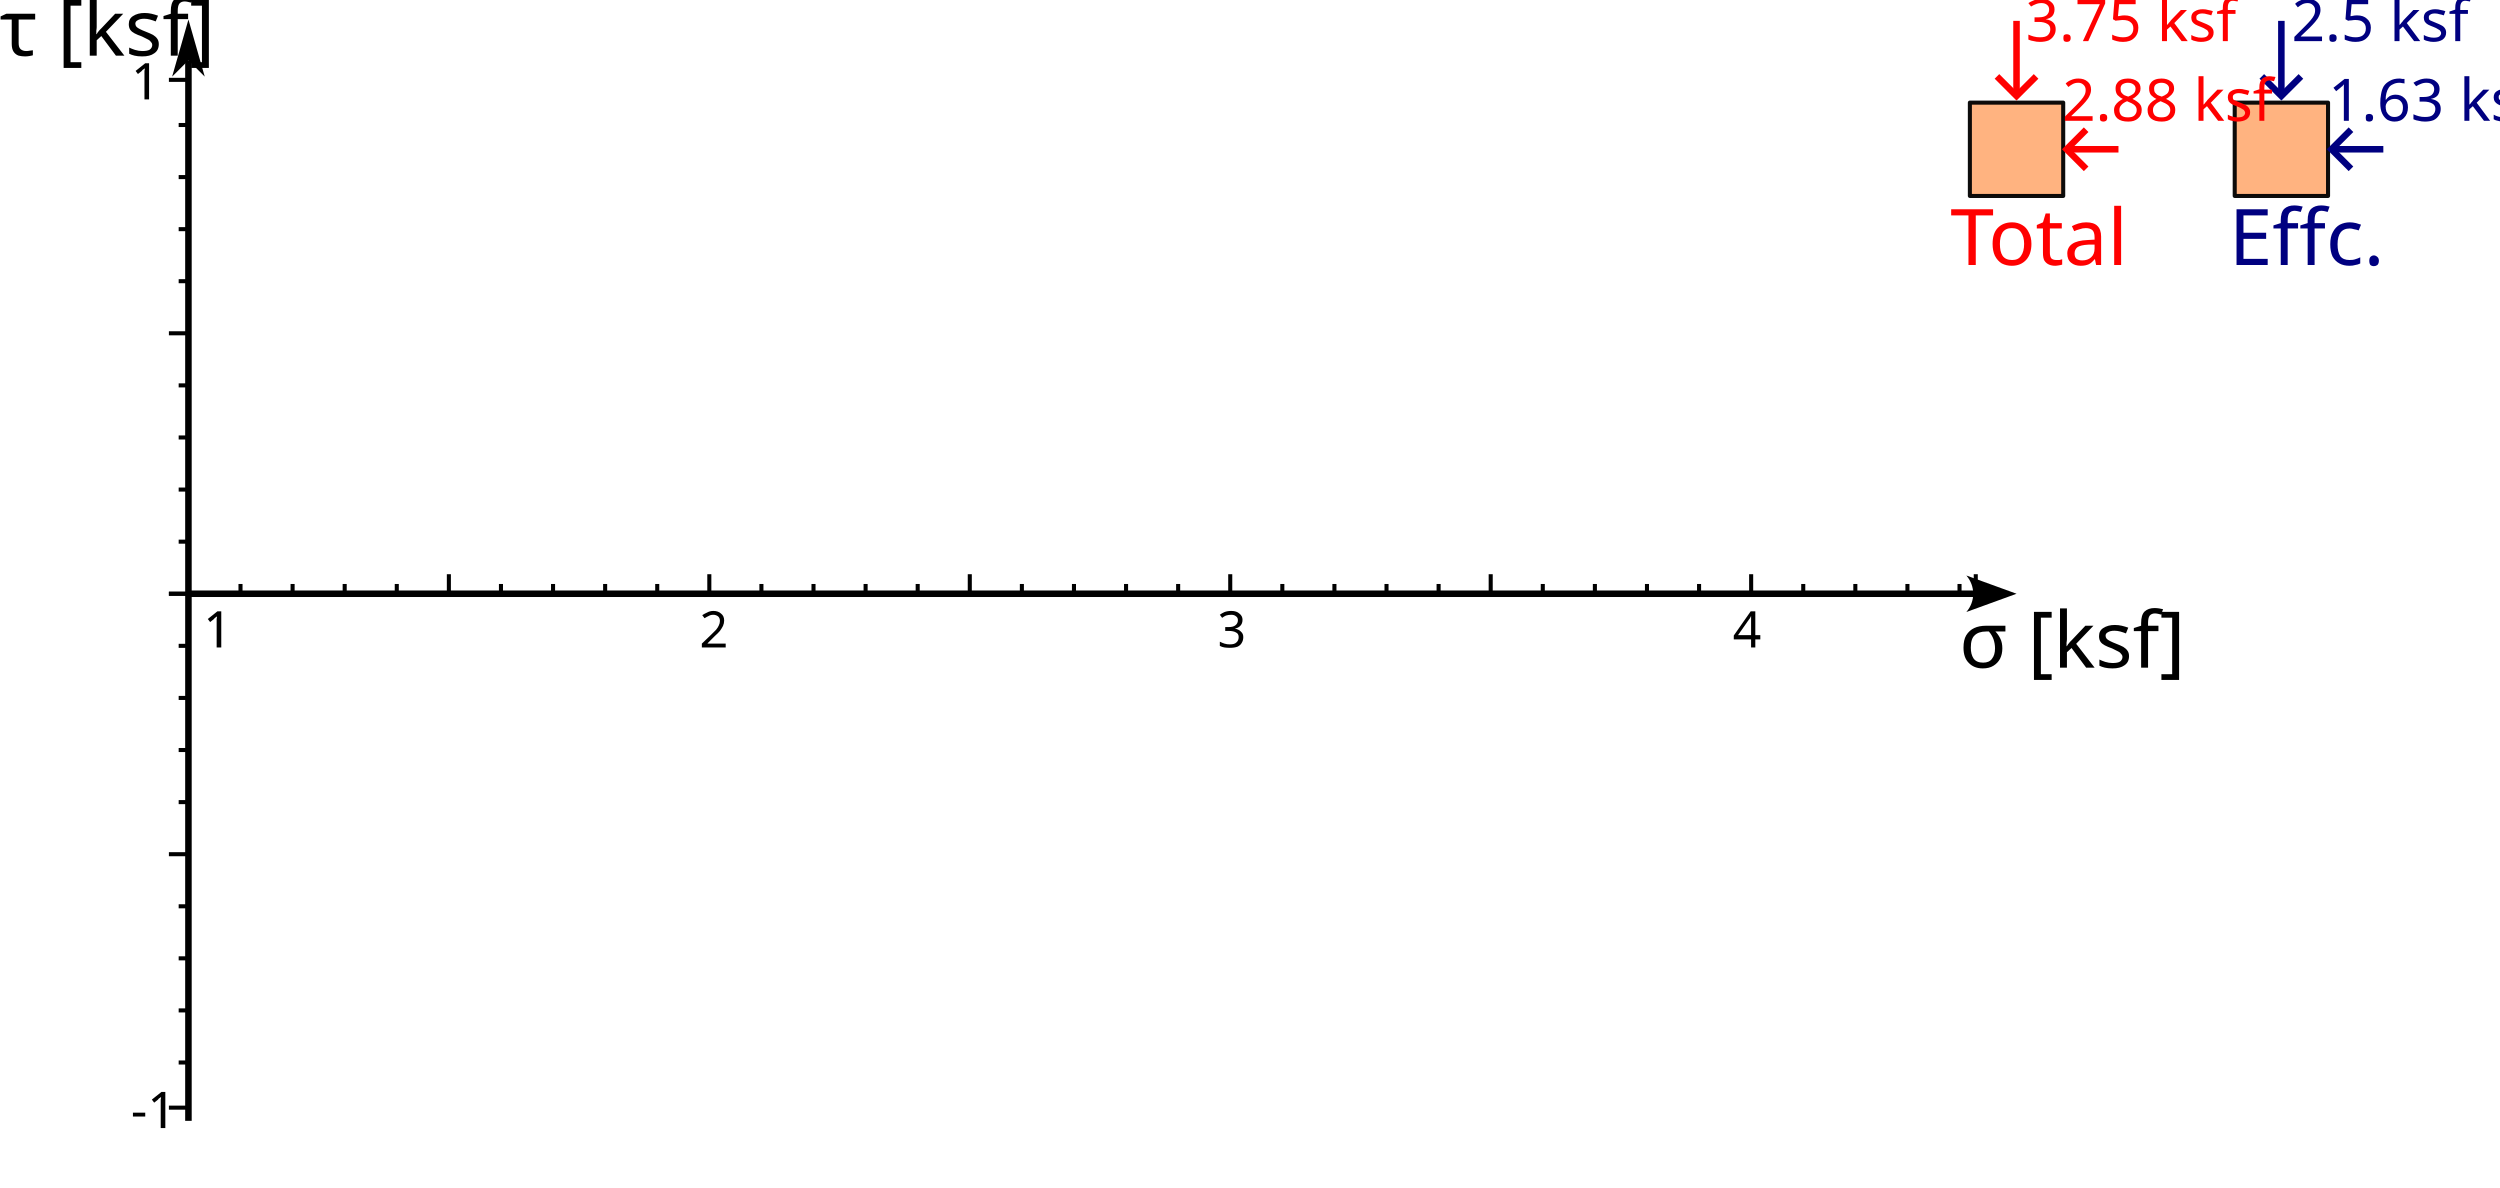
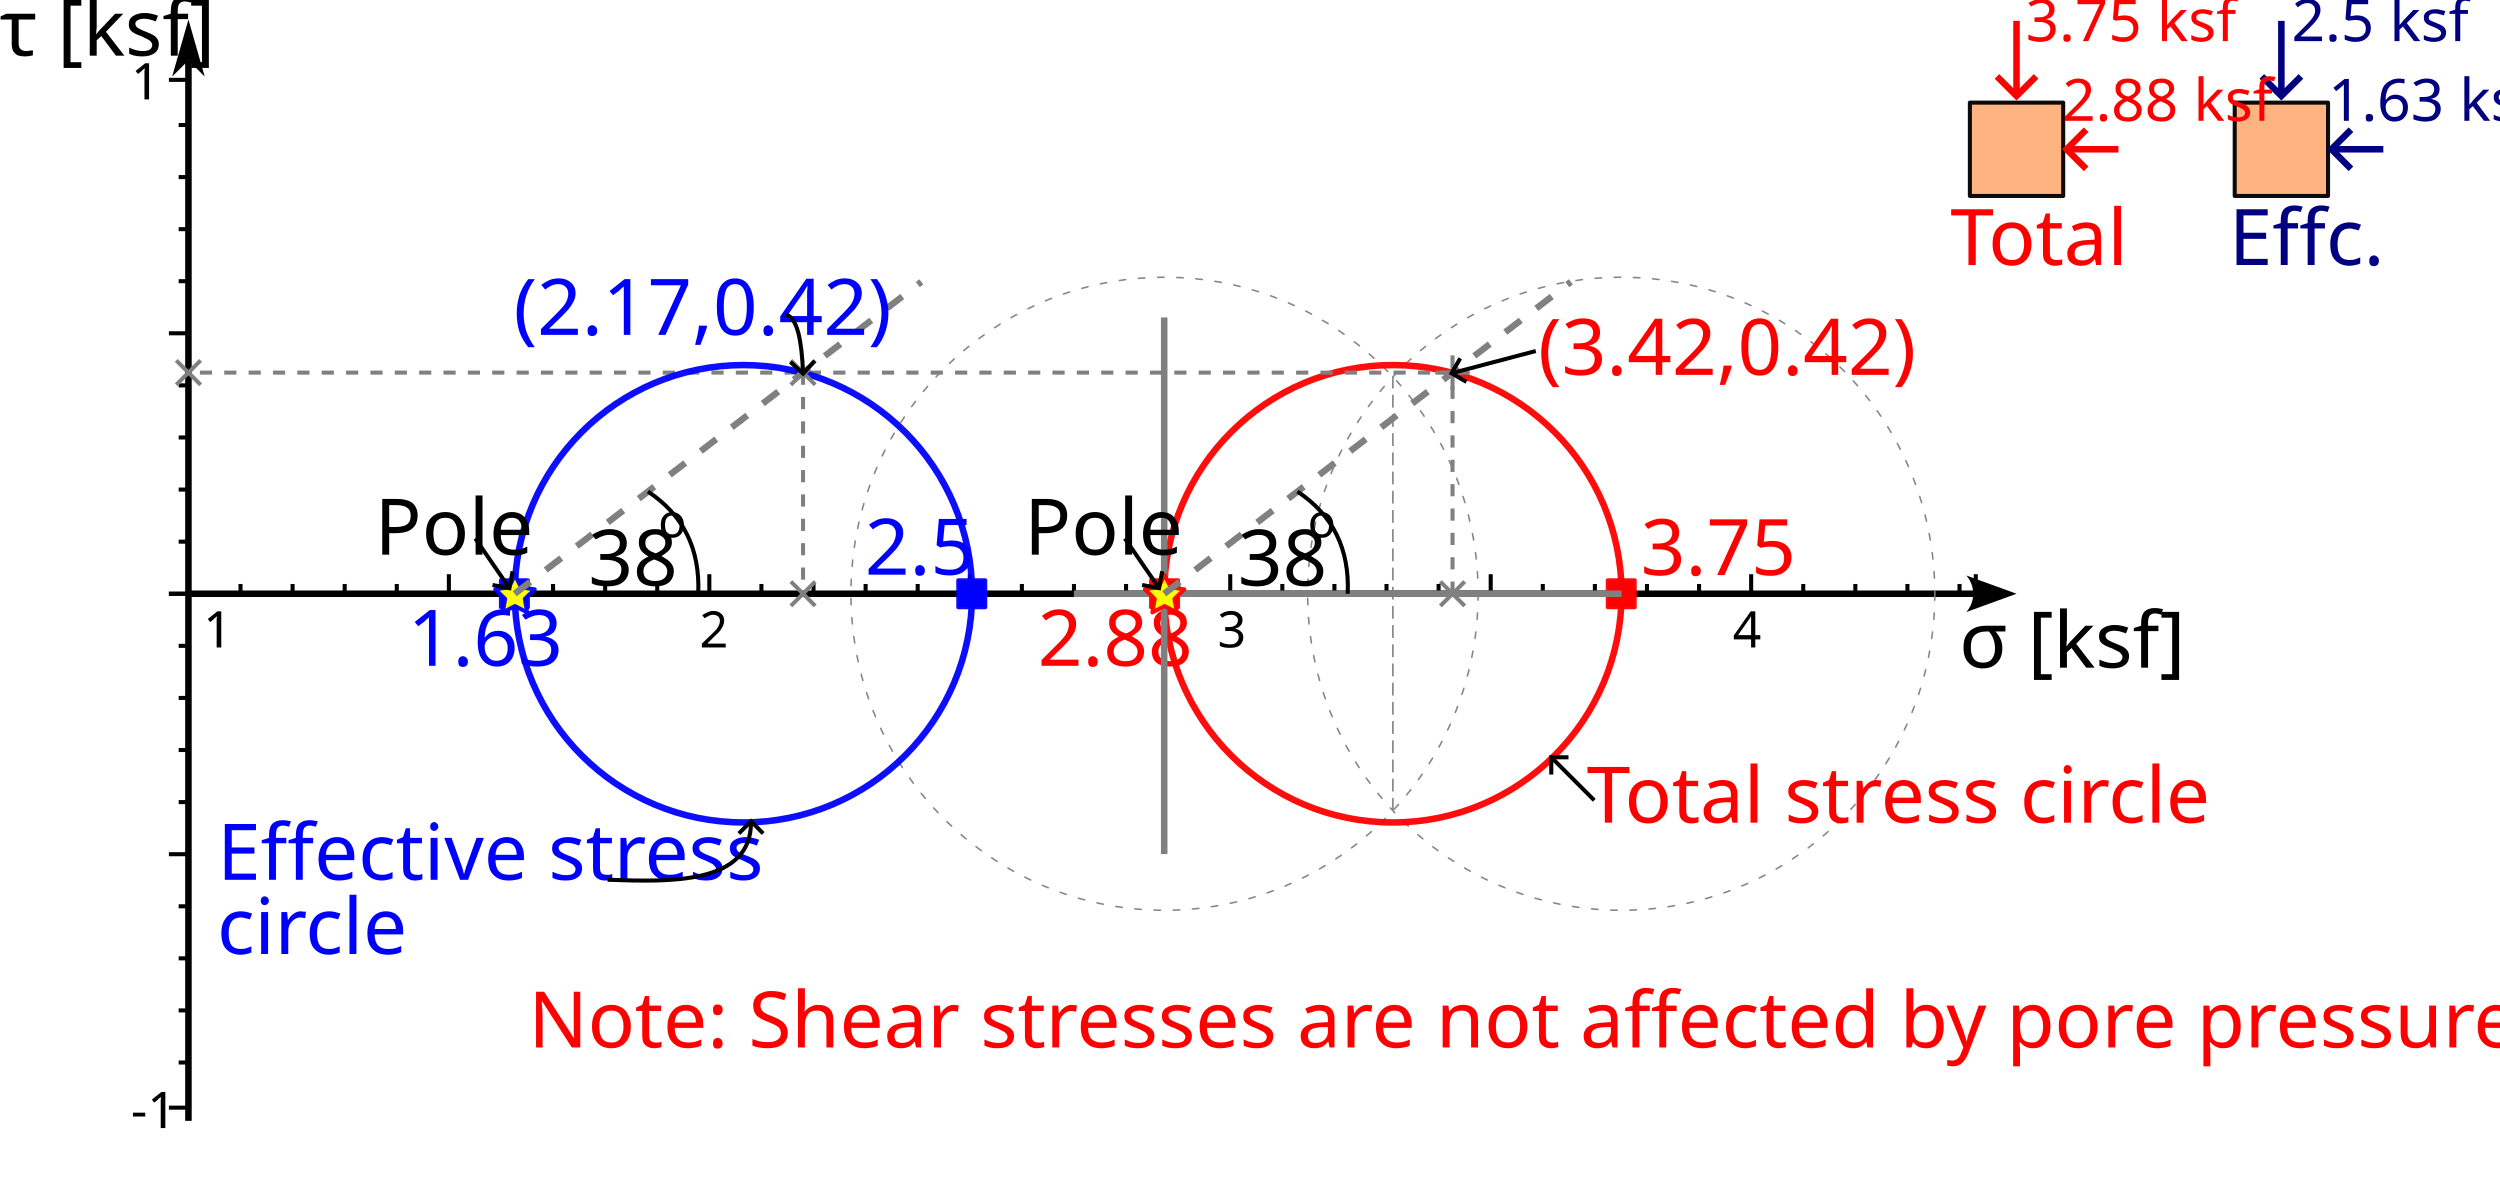
<svg xmlns="http://www.w3.org/2000/svg" width="4in" height="1.9in" viewBox="0 0 101.6 48.26" version="1.1" id="svg1">
  <defs id="defs1">
    <marker style="overflow:visible" id="X" refX="0" refY="0" orient="auto" markerWidth="1" markerHeight="1" viewBox="0 0 1 1" preserveAspectRatio="xMidYMid">
      <path style="fill:none;stroke:context-stroke;stroke-width:1" d="M -3,3 3,-3 M 3,3 -3,-3" id="path34" />
    </marker>
    <marker style="overflow:visible" id="ConcaveTriangle" refX="0" refY="0" orient="auto-start-reverse" markerWidth="1" markerHeight="1" viewBox="0 0 1 1" preserveAspectRatio="xMidYMid">
      <path transform="scale(0.7)" d="M -2,-4 9,0 -2,4 c 2,-2.33 2,-5.66 0,-8 z" style="fill:context-stroke;fill-rule:evenodd;stroke:none" id="path7" />
    </marker>
    <marker style="overflow:visible" id="DartArrow" refX="0" refY="0" orient="auto-start-reverse" markerWidth="1" markerHeight="1" viewBox="0 0 1 1" preserveAspectRatio="xMidYMid">
      <path style="fill:context-stroke;fill-rule:evenodd;stroke:none" d="M 0,0 5,-5 -12.5,0 5,5 Z" transform="scale(-0.5)" id="path6" />
    </marker>
    <marker style="overflow:visible" id="ArrowWide" refX="0" refY="0" orient="auto-start-reverse" markerWidth="1" markerHeight="1" viewBox="0 0 1 1" preserveAspectRatio="xMidYMid">
      <path style="fill:none;stroke:context-stroke;stroke-width:1;stroke-linecap:butt" d="M 3,-3 0,0 3,3" transform="rotate(180,0.125,0)" id="path1" />
    </marker>
  </defs>
  <g id="layer1">
    <g class="fragment" id="g1">
      <g id="g26" transform="translate(28.49457,-4.81591)">
        <g id="g25">
          <rect style="fill:#ffb380;stroke:#000000;stroke-width:0.165;stroke-linecap:round;stroke-linejoin:round;stroke-miterlimit:4.1;stroke-dasharray:none;stroke-opacity:0.949;paint-order:markers fill stroke" id="rect23" width="3.793" height="3.793" x="51.561" y="8.986" />
          <path style="fill:none;stroke:#ff0000;stroke-width:0.265px;stroke-linecap:butt;stroke-linejoin:miter;stroke-opacity:1;marker-end:url(#ArrowWide)" d="M 53.457,5.664 V 8.65" id="path24" />
          <path style="fill:none;stroke:#ff0000;stroke-width:0.265px;stroke-linecap:butt;stroke-linejoin:miter;stroke-opacity:1;marker-end:url(#ArrowWide)" d="M 57.6,10.882 H 55.557" id="path25" />
        </g>
        <text xml:space="preserve" style="font-size:3.175px;line-height:0.95;font-family:'Gunny Rewritten';-inkscape-font-specification:'Gunny Rewritten';font-variant-ligatures:none;fill:#ff0000;stroke-width:0.265" x="50.768" y="15.584" id="text25">
          <tspan id="tspan25" style="fill:#ff0000;stroke-width:0.265" x="50.768" y="15.584">Total</tspan>
        </text>
      </g>
      <g id="g27" transform="translate(28.49457,-4.81591)">
        <g id="g23" transform="translate(1.451241,2.192987)">
          <rect style="fill:#ffb380;stroke:#000000;stroke-width:0.165;stroke-linecap:round;stroke-linejoin:round;stroke-miterlimit:4.1;stroke-dasharray:none;stroke-opacity:0.949;paint-order:markers fill stroke" id="rect22" width="3.793" height="3.793" x="60.873" y="6.793" />
          <path style="fill:none;stroke:#000080;stroke-width:0.265px;stroke-linecap:butt;stroke-linejoin:miter;stroke-opacity:1;marker-end:url(#ArrowWide)" d="M 62.769,3.471 V 6.457" id="path22" />
          <path style="fill:none;stroke:#000080;stroke-width:0.265px;stroke-linecap:butt;stroke-linejoin:miter;stroke-opacity:1;marker-end:url(#ArrowWide)" d="M 66.913,8.689 H 64.869" id="path23" />
        </g>
        <text xml:space="preserve" style="font-size:3.175px;line-height:0.95;font-family:'Gunny Rewritten';-inkscape-font-specification:'Gunny Rewritten';font-variant-ligatures:none;fill:#000080;stroke-width:0.265" x="62.084" y="15.584" id="text26">
          <tspan id="tspan26" style="fill:#000080;stroke-width:0.265" x="62.084" y="15.584">Effc.</tspan>
        </text>
      </g>
      <text xml:space="preserve" style="font-size:2.378px;line-height:0.95;font-family:'Gunny Rewritten';-inkscape-font-specification:'Gunny Rewritten';font-variant-ligatures:none;fill:#ff0000;stroke-width:0.265" x="82.325" y="1.67" id="text27">
        <tspan id="tspan27" style="fill:#ff0000;stroke-width:0.265" x="82.325" y="1.67">3.75 ksf</tspan>
      </text>
      <text xml:space="preserve" style="font-size:2.378px;line-height:0.95;font-family:'Gunny Rewritten';-inkscape-font-specification:'Gunny Rewritten';font-variant-ligatures:none;fill:#ff0000;stroke-width:0.265" x="83.808" y="4.909" id="text28">
        <tspan id="tspan28" style="fill:#ff0000;stroke-width:0.265" x="83.808" y="4.909">2.88 ksf</tspan>
      </text>
      <text xml:space="preserve" style="font-size:2.378px;line-height:0.95;font-family:'Gunny Rewritten';-inkscape-font-specification:'Gunny Rewritten';font-variant-ligatures:none;fill:#000080;stroke-width:0.265" x="93.131" y="1.67" id="text29">
        <tspan id="tspan29" style="fill:#000080;stroke-width:0.265" x="93.131" y="1.67">2.5 ksf</tspan>
      </text>
      <text xml:space="preserve" style="font-size:2.378px;line-height:0.95;font-family:'Gunny Rewritten';-inkscape-font-specification:'Gunny Rewritten';font-variant-ligatures:none;fill:#000080;stroke-width:0.265" x="94.615" y="4.909" id="text30">
        <tspan id="tspan30" style="fill:#000080;stroke-width:0.265" x="94.615" y="4.909">1.63 ksf</tspan>
      </text>
    </g>
    <g class="fragment" id="g13">
      <path style="fill:none;stroke:#000000;stroke-width:0.265px;stroke-linecap:butt;stroke-linejoin:miter;stroke-opacity:1;marker-end:url(#DartArrow)" d="M 7.658,45.551 V 2.451" id="path2" />
      <path style="fill:none;stroke:#000000;stroke-width:0.265px;stroke-linecap:butt;stroke-linejoin:miter;stroke-opacity:1;marker-end:url(#ConcaveTriangle)" d="M 7.658,24.13 H 80.284" id="path3" />
      <text xml:space="preserve" style="font-size:3.175px;line-height:0.95;font-family:'Gunny Rewritten';-inkscape-font-specification:'Gunny Rewritten';font-variant-ligatures:none;stroke-width:0.265" x="-0.009" y="2.26" id="text3">
        <tspan id="tspan3" x="-0.009" y="2.26">τ [ksf]</tspan>
      </text>
      <text xml:space="preserve" style="font-size:3.175px;line-height:0.95;font-family:'Gunny Rewritten';-inkscape-font-specification:'Gunny Rewritten';font-variant-ligatures:none;stroke-width:0.265" x="79.625" y="27.131" id="text4">
        <tspan id="tspan4" x="79.625" y="27.131">σ [ksf]</tspan>
      </text>
      <path style="fill:none;stroke:#000000;stroke-width:0.165;stroke-linecap:butt;stroke-linejoin:miter;stroke-dasharray:none;stroke-opacity:1" d="M 7.658,24.13 H 80.284 m -72.627,0 v -0.794 m 2.117,0.794 v -0.397 m 2.117,0.397 v -0.397 m 2.117,0.397 v -0.397 m 2.117,0.397 v -0.397 m 2.117,0.397 v -0.794 m 2.117,0.794 v -0.397 m 2.117,0.397 v -0.397 m 2.117,0.397 v -0.397 m 2.117,0.397 v -0.397 m 2.117,0.397 v -0.794 m 2.117,0.794 v -0.397 m 2.117,0.397 v -0.397 m 2.117,0.397 v -0.397 m 2.117,0.397 v -0.397 m 2.117,0.397 v -0.794 m 2.117,0.794 v -0.397 m 2.117,0.397 v -0.397 m 2.117,0.397 v -0.397 m 2.117,0.397 v -0.397 m 2.117,0.397 v -0.794 m 2.117,0.794 v -0.397 m 2.117,0.397 v -0.397 m 2.117,0.397 v -0.397 m 2.117,0.397 v -0.397 m 2.117,0.397 v -0.794 m 2.117,0.794 v -0.397 m 2.117,0.397 v -0.397 m 2.117,0.397 v -0.397 m 2.117,0.397 v -0.397 m 2.117,0.397 v -0.794 m 2.117,0.794 v -0.397 m 2.117,0.397 v -0.397 m 2.117,0.397 v -0.397 m 2.117,0.397 v -0.397 m 0.66,0.397 v -0.794" id="path4" />
      <text xml:space="preserve" style="font-size:2.052px;line-height:0.95;font-family:'Gunny Rewritten';-inkscape-font-specification:'Gunny Rewritten';font-variant-ligatures:none;stroke-width:0.265" x="8.259" y="26.314" id="text5">
        <tspan id="tspan5" style="stroke-width:0.265" x="8.259" y="26.314">1</tspan>
      </text>
      <text xml:space="preserve" style="font-size:2.052px;line-height:0.95;font-family:'Gunny Rewritten';-inkscape-font-specification:'Gunny Rewritten';font-variant-ligatures:none;stroke-width:0.265" x="28.429" y="26.314" id="text7">
        <tspan id="tspan7" style="stroke-width:0.265" x="28.429" y="26.314">2</tspan>
      </text>
      <text xml:space="preserve" style="font-size:2.052px;line-height:0.95;font-family:'Gunny Rewritten';-inkscape-font-specification:'Gunny Rewritten';font-variant-ligatures:none;stroke-width:0.265" x="49.479" y="26.314" id="text8">
        <tspan id="tspan8" style="stroke-width:0.265" x="49.479" y="26.314">3</tspan>
      </text>
      <text xml:space="preserve" style="font-size:2.052px;line-height:0.95;font-family:'Gunny Rewritten';-inkscape-font-specification:'Gunny Rewritten';font-variant-ligatures:none;stroke-width:0.265" x="70.415" y="26.314" id="text9">
        <tspan id="tspan9" style="stroke-width:0.265" x="70.415" y="26.314">4</tspan>
      </text>
      <path style="fill:none;stroke:#000000;stroke-width:0.165;stroke-linecap:butt;stroke-linejoin:miter;stroke-dasharray:none;stroke-opacity:1" d="M 7.658,24.13 V 3.245 m 0,20.885 h -0.794 m 0.794,-2.117 h -0.397 m 0.397,-2.117 h -0.397 m 0.397,-2.117 h -0.397 m 0.397,-2.117 h -0.397 m 0.397,-2.117 h -0.794 m 0.794,-2.117 H 7.261 M 7.658,9.313 H 7.261 M 7.658,7.197 H 7.261 M 7.658,5.08 h -0.397 m 0.397,-1.835 h -0.794" id="path9" />
      <path style="fill:none;stroke:#000000;stroke-width:0.165;stroke-linecap:butt;stroke-linejoin:miter;stroke-dasharray:none;stroke-opacity:1" d="M 7.658,24.13 V 3.245 m 0,20.885 h -0.794 m 0.794,-2.117 h -0.397 m 0.397,-2.117 h -0.397 m 0.397,-2.117 h -0.397 m 0.397,-2.117 h -0.397 m 0.397,-2.117 h -0.794 m 0.794,-2.117 H 7.261 M 7.658,9.313 H 7.261 M 7.658,7.197 H 7.261 M 7.658,5.08 h -0.397 m 0.397,-1.835 h -0.794" id="path10" transform="matrix(1,0,0,-1,0,48.26)" />
      <text xml:space="preserve" style="font-size:2.052px;line-height:0.95;font-family:'Gunny Rewritten';-inkscape-font-specification:'Gunny Rewritten';font-variant-ligatures:none;stroke-width:0.265" x="5.323" y="4.041" id="text11">
        <tspan id="tspan11" style="stroke-width:0.265" x="5.323" y="4.041">1</tspan>
      </text>
      <text xml:space="preserve" style="font-size:2.052px;line-height:0.95;font-family:'Gunny Rewritten';-inkscape-font-specification:'Gunny Rewritten';font-variant-ligatures:none;stroke-width:0.265" x="5.323" y="45.841" id="text12">
        <tspan id="tspan12" style="stroke-width:0.265" x="5.323" y="45.841">-1</tspan>
      </text>
    </g>
+     <path class="Animate" id="rect12" style="fill:#ff0000;stroke:#ff0000;stroke-width:0.165;stroke-linecap:round;stroke-linejoin:round;stroke-miterlimit:4.1;stroke-opacity:0.949;paint-order:markers fill stroke" d="m 46.78,23.583 h 1.095 v 1.095 h -1.095 z" />
+     <text class="Animate" xml:space="preserve" style="font-size:3.175px;line-height:0.95;font-family:'Gunny Rewritten';-inkscape-font-specification:'Gunny Rewritten';font-variant-ligatures:none;fill:#ff0000;stroke-width:0.265" x="42.173" y="27.056" id="text13">
+       <tspan id="tspan13" style="fill:#ff0000;stroke-width:0.265" x="42.173" y="27.056">2.88</tspan>
+     </text>
+     <path class="Animate" id="rect13" style="fill:#ff0000;stroke:#ff0000;stroke-width:0.165;stroke-linecap:round;stroke-linejoin:round;stroke-miterlimit:4.1;stroke-opacity:0.949;paint-order:markers fill stroke" d="m 65.34,23.583 h 1.095 v 1.095 H 65.34 Z" />
+     <text class="Animate" xml:space="preserve" style="font-size:3.175px;line-height:0.95;font-family:'Gunny Rewritten';-inkscape-font-specification:'Gunny Rewritten';font-variant-ligatures:none;stroke-width:0.265;fill:#ff0000" x="66.679" y="23.372" id="text14">
+       <tspan id="tspan14" style="stroke-width:0.265;fill:#ff0000" x="66.679" y="23.372">3.75</tspan>
+     </text>
+     <path class="Animate" id="path14" style="fill:none;stroke:#808080;stroke-width:0.065;stroke-linecap:round;stroke-linejoin:round;stroke-miterlimit:4.1;stroke-dasharray:0.26, 0.52;stroke-opacity:0.949;paint-order:markers fill stroke" d="M 78.631,24.13 A 12.744,12.863 0 0 1 65.887,36.993 12.744,12.863 0 0 1 53.143,24.13 12.744,12.863 0 0 1 65.887,11.267 12.744,12.863 0 0 1 78.631,24.13 Z" />
+     <path class="Animate" id="ellipse14" style="fill:none;stroke:#808080;stroke-width:0.065;stroke-linecap:round;stroke-linejoin:round;stroke-miterlimit:4.1;stroke-dasharray:0.26, 0.52;stroke-opacity:0.949;paint-order:markers fill stroke" d="M 60.071,24.13 A 12.744,12.863 0 0 1 47.327,36.993 12.744,12.863 0 0 1 34.583,24.13 12.744,12.863 0 0 1 47.327,11.267 12.744,12.863 0 0 1 60.071,24.13 Z" />
+     <path class="Animate" style="fill:none;stroke:#808080;stroke-width:0.065;stroke-linecap:butt;stroke-linejoin:miter;stroke-opacity:1;stroke-dasharray:0.52,0.26;stroke-dashoffset:0" d="M 56.607,32.946 V 15.314" id="path15" />
+     <path class="Animate" id="path16" style="fill:none;stroke:#ff0000;stroke-width:0.265;stroke-linecap:round;stroke-linejoin:round;stroke-miterlimit:4.1;stroke-opacity:0.949;paint-order:markers fill stroke" d="m 65.901,24.13 a 9.294,9.294 0 0 1 -9.294,9.294 9.294,9.294 0 0 1 -9.294,-9.294 9.294,9.294 0 0 1 9.294,-9.294 9.294,9.294 0 0 1 9.294,9.294 z" />
+     <text class="Animate" xml:space="preserve" style="font-size:3.175px;line-height:0.95;font-family:'Gunny Rewritten';-inkscape-font-specification:'Gunny Rewritten';font-variant-ligatures:none;stroke-width:0.265;fill:#ff0000" x="64.485" y="33.431" id="text16">
+       <tspan id="tspan16" style="stroke-width:0.265;fill:#ff0000" x="64.485" y="33.431">Total stress circle</tspan>
+     </text>
+     <path class="Animate" style="fill:none;stroke:#000000;stroke-width:0.165;stroke-linecap:butt;stroke-linejoin:miter;stroke-opacity:1;stroke-dasharray:none;marker-end:url(#ArrowWide)" d="M 64.79,32.524 63.073,30.807" id="path17" />
+     <path class="Animate" style="fill:none;stroke:#808080;stroke-width:0.265px;stroke-linecap:butt;stroke-linejoin:miter;stroke-opacity:1" d="m 47.313,34.708 0,-21.808" id="path18" />
+     <path class="Animate" style="fill:none;stroke:#808080;stroke-width:0.265px;stroke-linecap:butt;stroke-linejoin:miter;stroke-opacity:1" d="M 65.901,24.13 H 43.641" id="path19" />
+     <path class="Animate" id="path20" style="fill:#ffff00;stroke:#ff0000;stroke-width:0.621;stroke-linecap:round;stroke-linejoin:round;stroke-miterlimit:4.1;stroke-opacity:0.949;paint-order:markers fill stroke" transform="matrix(0.2660724,0,0,0.2650651,39.74606,23.371)" d="m 28.498,-0.003 0.93,1.885 2.08,0.302 -1.505,1.467 0.355,2.072 -1.861,-0.978 -1.861,0.978 0.355,-2.072 -1.505,-1.467 2.08,-0.302 z" />
+     <text class="Animate" xml:space="preserve" style="font-size:3.175px;line-height:0.95;font-family:'Gunny Rewritten';-inkscape-font-specification:'Gunny Rewritten';font-variant-ligatures:none;stroke-width:0.265" x="41.623" y="22.543" id="text20">
+       <tspan id="tspan20" style="stroke-width:0.265" x="41.623" y="22.543">Pole</tspan>
+     </text>
+     <path class="Animate" style="fill:none;stroke:#000000;stroke-width:0.165;stroke-linecap:butt;stroke-linejoin:miter;stroke-opacity:1;stroke-dasharray:none;marker-end:url(#ArrowWide)" d="m 45.714,21.881 1.367,1.988" id="path21" />
+     <path class="Animate" style="fill:none;stroke:#808080;stroke-width:0.265px;stroke-linecap:butt;stroke-linejoin:miter;stroke-opacity:1;stroke-dasharray:0.794,0.794;stroke-dashoffset:0" d="M 47.313,24.13 63.84,11.455" id="path26" />
+     <path class="Animate" style="fill:none;stroke:#000000;stroke-width:0.165;stroke-linecap:butt;stroke-linejoin:miter;stroke-opacity:1;stroke-dasharray:none" d="m 54.771,24.13 c 0.081,-1.814 -0.6,-3.198 -2.043,-4.153" id="path27" />
+     <g class="Animate" id="g32" transform="translate(-9.326858,1.963599)">
+       <text xml:space="preserve" style="font-size:3.175px;line-height:0.95;font-family:'Gunny Rewritten';-inkscape-font-specification:'Gunny Rewritten';font-variant-ligatures:none;stroke-width:0.265" x="59.633" y="21.835" id="text31">
+         <tspan id="tspan31" style="stroke-width:0.265" x="59.633" y="21.835">38</tspan>
+       </text>
+       <text xml:space="preserve" style="font-size:1.896px;line-height:0.95;font-family:'Gunny Rewritten';-inkscape-font-specification:'Gunny Rewritten';font-variant-ligatures:none;stroke-width:0.265" x="62.467" y="19.88" id="text32">
+         <tspan id="tspan32" style="stroke-width:0.265" x="62.467" y="19.88">o</tspan>
+       </text>
+     </g>
+     <path class="Animate" style="fill:none;stroke:#808080;stroke-width:0.165;stroke-linecap:butt;stroke-linejoin:miter;stroke-opacity:1;stroke-dasharray:0.495, 0.495;stroke-dashoffset:0;marker-mid:url(#X);marker-end:url(#X);marker-start:url(#X)" d="M 59.031,24.13 V 15.143 H 7.658" id="path33" />
+     <text class="Animate" xml:space="preserve" style="font-size:3.175px;line-height:0.95;font-family:'Gunny Rewritten';-inkscape-font-specification:'Gunny Rewritten';font-variant-ligatures:none;fill:#ff0000;stroke-width:0.265" x="62.512" y="15.234" id="text34">
+       <tspan id="tspan34" style="fill:#ff0000;stroke-width:0.265" x="62.512" y="15.234">(3.42,0.42)</tspan>
+     </text>
+     <path class="Animate" style="fill:none;stroke:#000000;stroke-width:0.165;stroke-linecap:butt;stroke-linejoin:miter;stroke-opacity:1;stroke-dasharray:none;marker-end:url(#ArrowWide)" d="M 62.415,14.264 59.031,15.158" id="path35" />
+     <path class="Animate" id="rect35" style="fill:#0000ff;stroke:#0000ff;stroke-width:0.165;stroke-linecap:round;stroke-linejoin:round;stroke-miterlimit:4.1;stroke-opacity:0.949;paint-order:markers fill stroke" d="m 20.358,23.583 h 1.095 v 1.095 h -1.095 z" />
+     <text class="Animate" xml:space="preserve" style="font-size:3.175px;line-height:0.95;font-family:'Gunny Rewritten';-inkscape-font-specification:'Gunny Rewritten';font-variant-ligatures:none;stroke-width:0.265;fill:#0000ff" x="16.573" y="27.056" id="text35">
+       <tspan id="tspan35" style="stroke-width:0.265;fill:#0000ff" x="16.573" y="27.056">1.63</tspan>
+     </text>
+     <path class="Animate" id="rect36" style="fill:#0000ff;stroke:#0000ff;stroke-width:0.165;stroke-linecap:round;stroke-linejoin:round;stroke-miterlimit:4.1;stroke-opacity:0.949;paint-order:markers fill stroke" d="m 38.945,23.583 h 1.095 v 1.095 h -1.095 z" />
+     <text class="Animate" xml:space="preserve" style="font-size:3.175px;line-height:0.95;font-family:'Gunny Rewritten';-inkscape-font-specification:'Gunny Rewritten';font-variant-ligatures:none;fill:#0000ff;stroke-width:0.265" x="35.145" y="23.354" id="text36">
+       <tspan id="tspan36" style="fill:#0000ff;stroke-width:0.265" x="35.145" y="23.354">2.5</tspan>
+     </text>
+     <path class="Animate" id="ellipse36" style="fill:none;stroke:#0000ff;stroke-width:0.265;stroke-linecap:round;stroke-linejoin:round;stroke-miterlimit:4.1;stroke-opacity:0.949;paint-order:markers fill stroke" d="m 39.506,24.13 a 9.294,9.294 0 0 1 -9.294,9.294 9.294,9.294 0 0 1 -9.294,-9.294 9.294,9.294 0 0 1 9.294,-9.294 9.294,9.294 0 0 1 9.294,9.294 z" />
+     <text class="Animate" xml:space="preserve" style="font-size:3.175px;line-height:0.95;font-family:'Gunny Rewritten';-inkscape-font-specification:'Gunny Rewritten';font-variant-ligatures:none;white-space:pre;inline-size:19.673;display:inline;fill:#0000ff;stroke-width:0.265" x="8.824" y="35.752" id="text44">
+       <tspan x="8.824" y="35.752" id="tspan1">Effective stress </tspan>
+       <tspan x="8.824" y="38.768" id="tspan2">circle</tspan>
+     </text>
+     <path class="Animate" style="fill:none;stroke:#000000;stroke-width:0.165;stroke-linecap:butt;stroke-linejoin:miter;stroke-dasharray:none;stroke-opacity:1;marker-end:url(#ArrowWide)" d="m 24.69,35.752 c 2.56,0.094 5.831,0.193 5.831,-2.333" id="path44" />
+     <path class="Animate" id="path36" style="fill:#ffff00;stroke:#0000ff;stroke-width:0.165;stroke-linecap:round;stroke-linejoin:round;stroke-miterlimit:4.1;stroke-opacity:0.949;paint-order:markers fill stroke" d="m 20.928,23.37 0.248,0.5 0.554,0.08 -0.401,0.389 0.095,0.549 -0.495,-0.259 -0.495,0.259 0.095,-0.549 -0.401,-0.389 0.554,-0.08 z" />
+     <text class="Animate" xml:space="preserve" style="font-size:3.175px;line-height:0.95;font-family:'Gunny Rewritten';-inkscape-font-specification:'Gunny Rewritten';font-variant-ligatures:none;stroke-width:0.265" x="15.223" y="22.543" id="text37">
+       <tspan id="tspan37" style="stroke-width:0.265" x="15.223" y="22.543">Pole</tspan>
+     </text>
+     <path class="Animate" style="fill:none;stroke:#000000;stroke-width:0.165;stroke-linecap:butt;stroke-linejoin:miter;stroke-dasharray:none;stroke-opacity:1;marker-end:url(#ArrowWide)" d="m 19.314,21.881 1.367,1.988" id="path37" />
+     <path class="Animate" style="fill:none;stroke:#808080;stroke-width:0.265px;stroke-linecap:butt;stroke-linejoin:miter;stroke-dasharray:0.794, 0.794;stroke-dashoffset:0;stroke-opacity:1" d="M 20.918,24.13 37.444,11.455" id="path38" />
+     <path class="Animate" style="fill:none;stroke:#808080;stroke-width:0.165;stroke-linecap:butt;stroke-linejoin:miter;stroke-opacity:1;stroke-dasharray:0.495, 0.495;stroke-dashoffset:0;marker-end:url(#X);marker-mid:url(#X);marker-start:url(#X)" d="m 32.636,15.143 v 8.987" id="path39" />
+     <path class="Animate" style="fill:none;stroke:#000000;stroke-width:0.165;stroke-linecap:butt;stroke-linejoin:miter;stroke-dasharray:none;stroke-opacity:1" d="m 28.376,24.13 c 0.081,-1.814 -0.6,-3.198 -2.043,-4.153" id="path40" />
+     <g class="Animate" id="g41" transform="translate(-35.72195,1.963599)">
+       <text xml:space="preserve" style="font-size:3.175px;line-height:0.95;font-family:'Gunny Rewritten';-inkscape-font-specification:'Gunny Rewritten';font-variant-ligatures:none;stroke-width:0.265" x="59.633" y="21.835" id="text40">
+         <tspan id="tspan40" style="stroke-width:0.265" x="59.633" y="21.835">38</tspan>
+       </text>
+       <text xml:space="preserve" style="font-size:1.896px;line-height:0.95;font-family:'Gunny Rewritten';-inkscape-font-specification:'Gunny Rewritten';font-variant-ligatures:none;stroke-width:0.265" x="62.467" y="19.88" id="text41">
+         <tspan id="tspan41" style="stroke-width:0.265" x="62.467" y="19.88">o</tspan>
+       </text>
+     </g>
+     <text class="Animate" xml:space="preserve" style="font-size:3.175px;line-height:0.95;font-family:'Gunny Rewritten';-inkscape-font-specification:'Gunny Rewritten';font-variant-ligatures:none;fill:#0000ff;stroke-width:0.265" x="20.876" y="13.61" id="text42">
+       <tspan id="tspan42" style="fill:#0000ff;stroke-width:0.265" x="20.876" y="13.61">(2.17,0.42)</tspan>
+     </text>
+     <path class="Animate" style="fill:none;stroke:#000000;stroke-width:0.165;stroke-linecap:butt;stroke-linejoin:miter;stroke-dasharray:none;stroke-opacity:1;marker-end:url(#ArrowWide)" d="m 31.911,12.779 c 0.504,0.101 0.669,1.088 0.725,2.364" id="path42" />
+     <text class="Animate" xml:space="preserve" style="font-size:3.175px;line-height:0.95;font-family:'Gunny Rewritten';-inkscape-font-specification:'Gunny Rewritten';font-variant-ligatures:none;stroke-width:0.265;fill:#ff0000" x="21.473" y="42.57" id="text43">
+       <tspan id="tspan43" style="stroke-width:0.265;fill:#ff0000" x="21.473" y="42.57">Note: Shear stresses are not affected by pore pressure</tspan>
+     </text>
  </g>
</svg>
